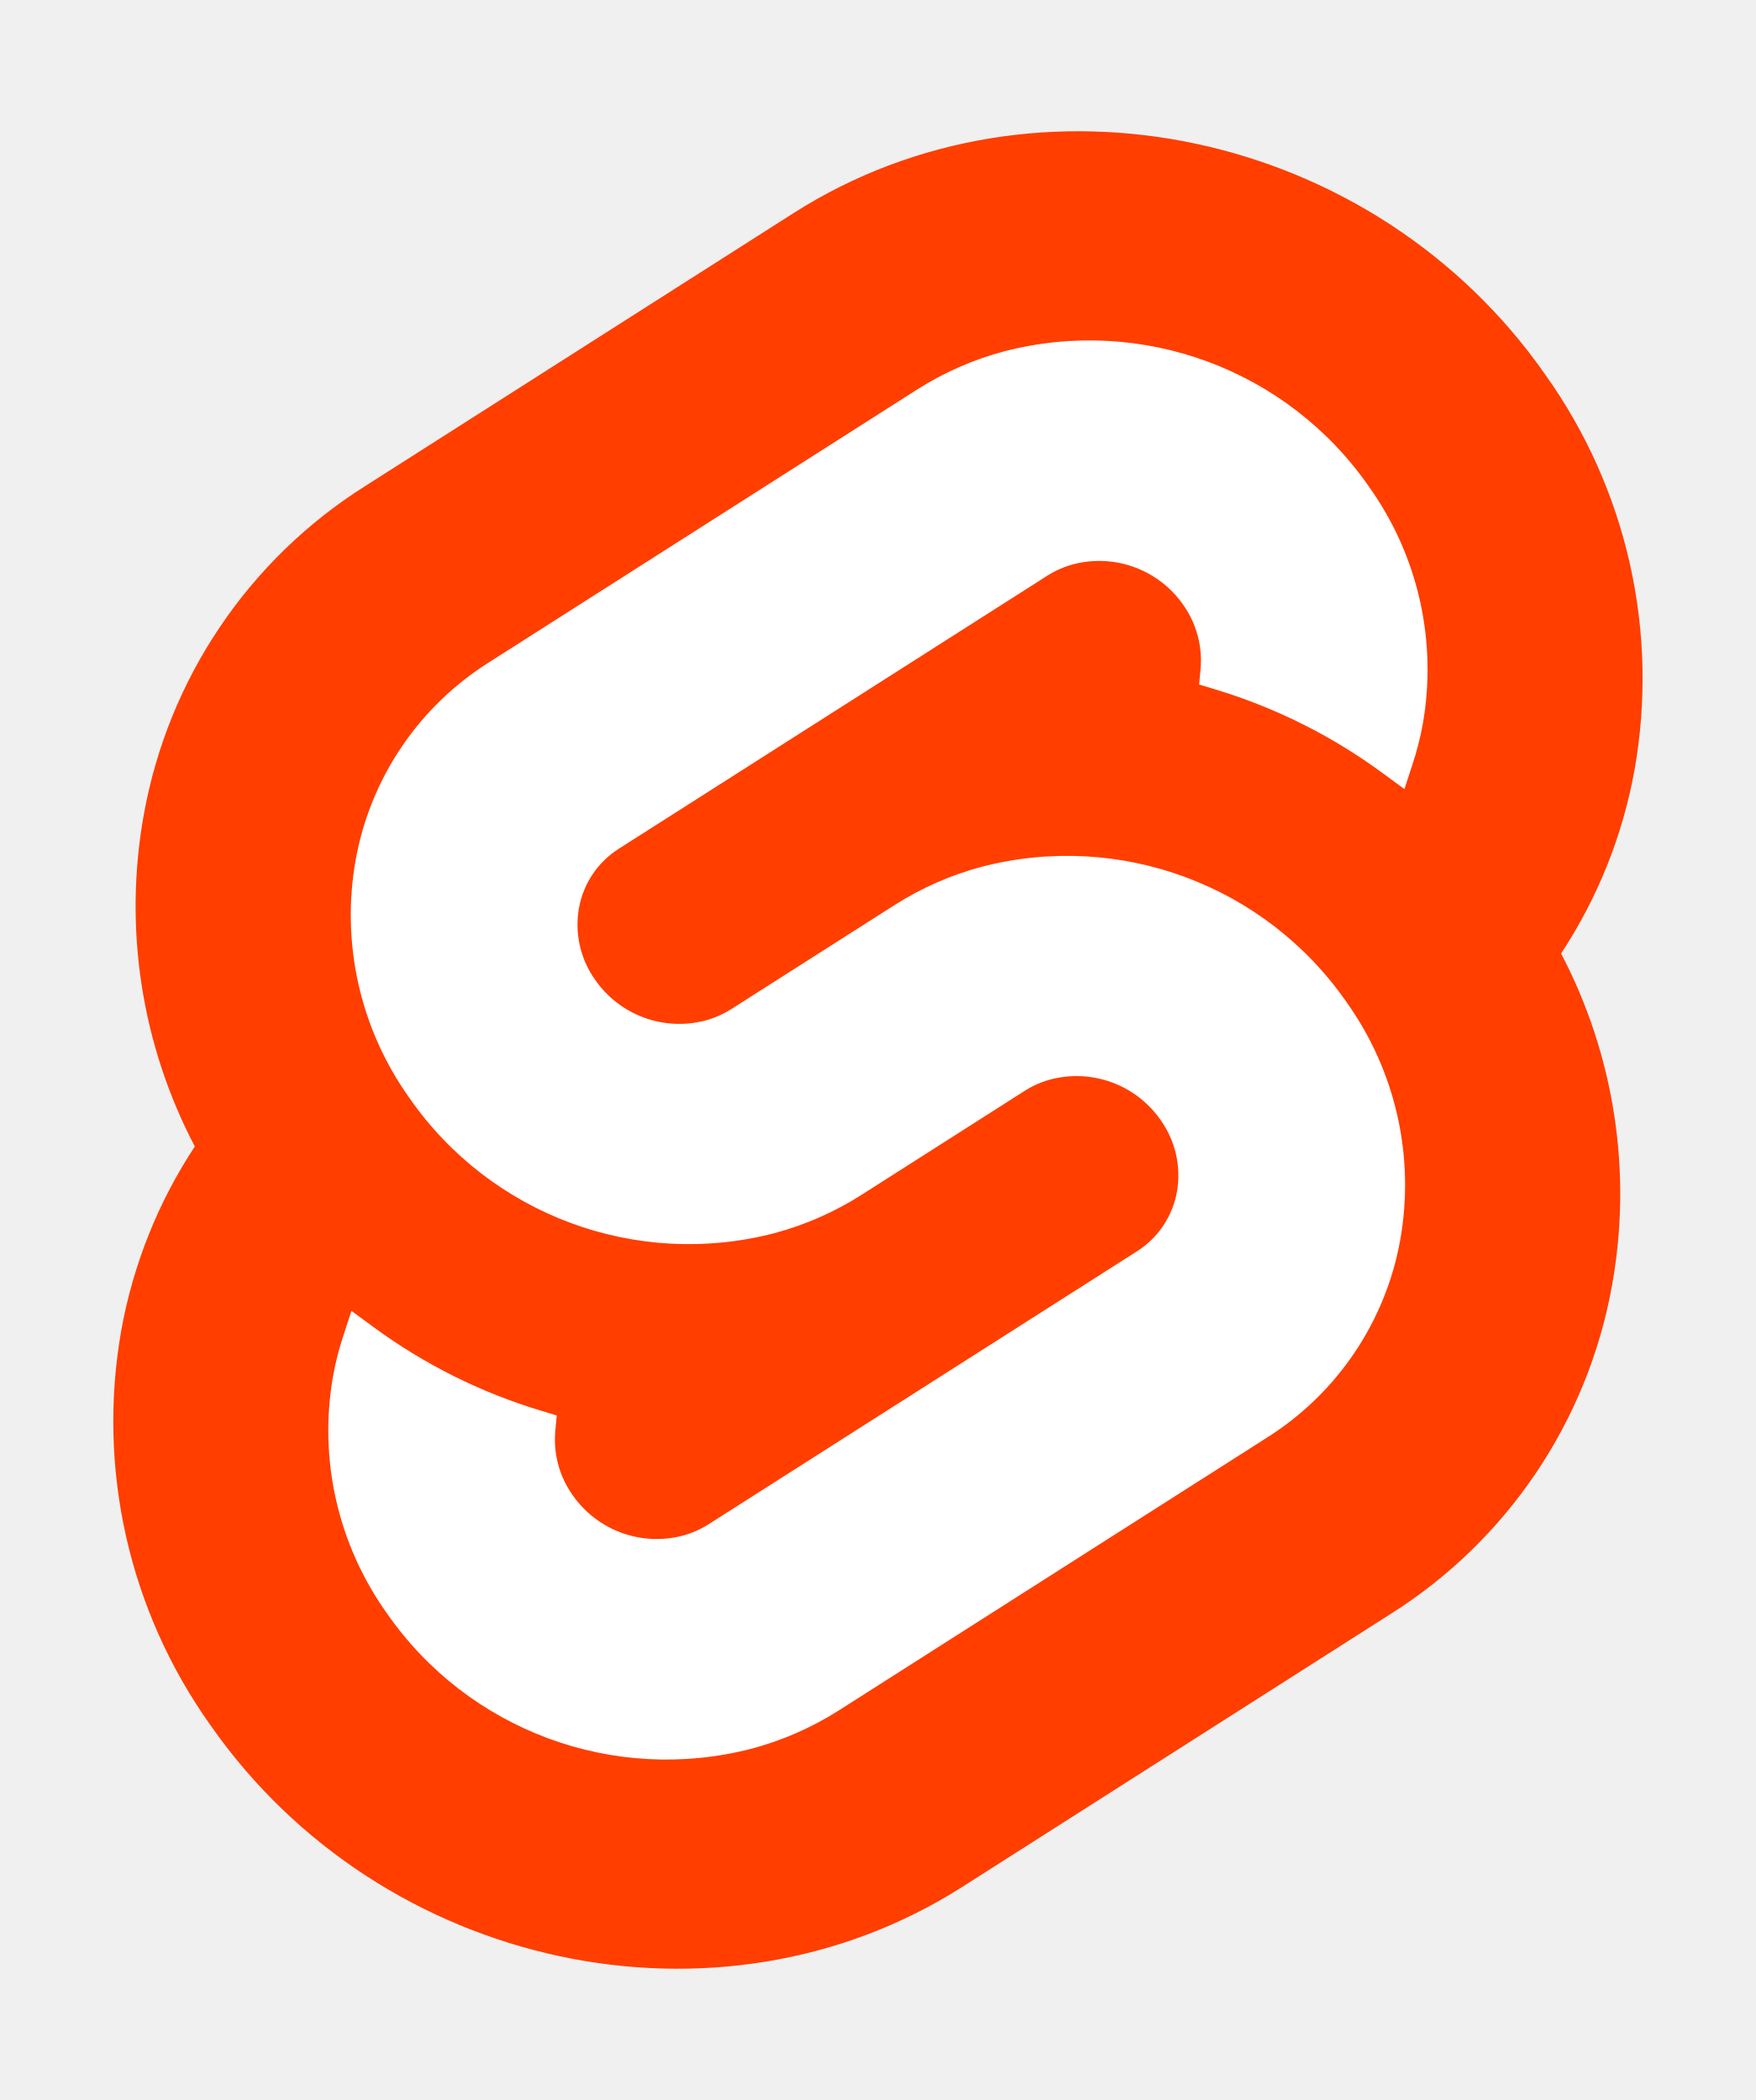
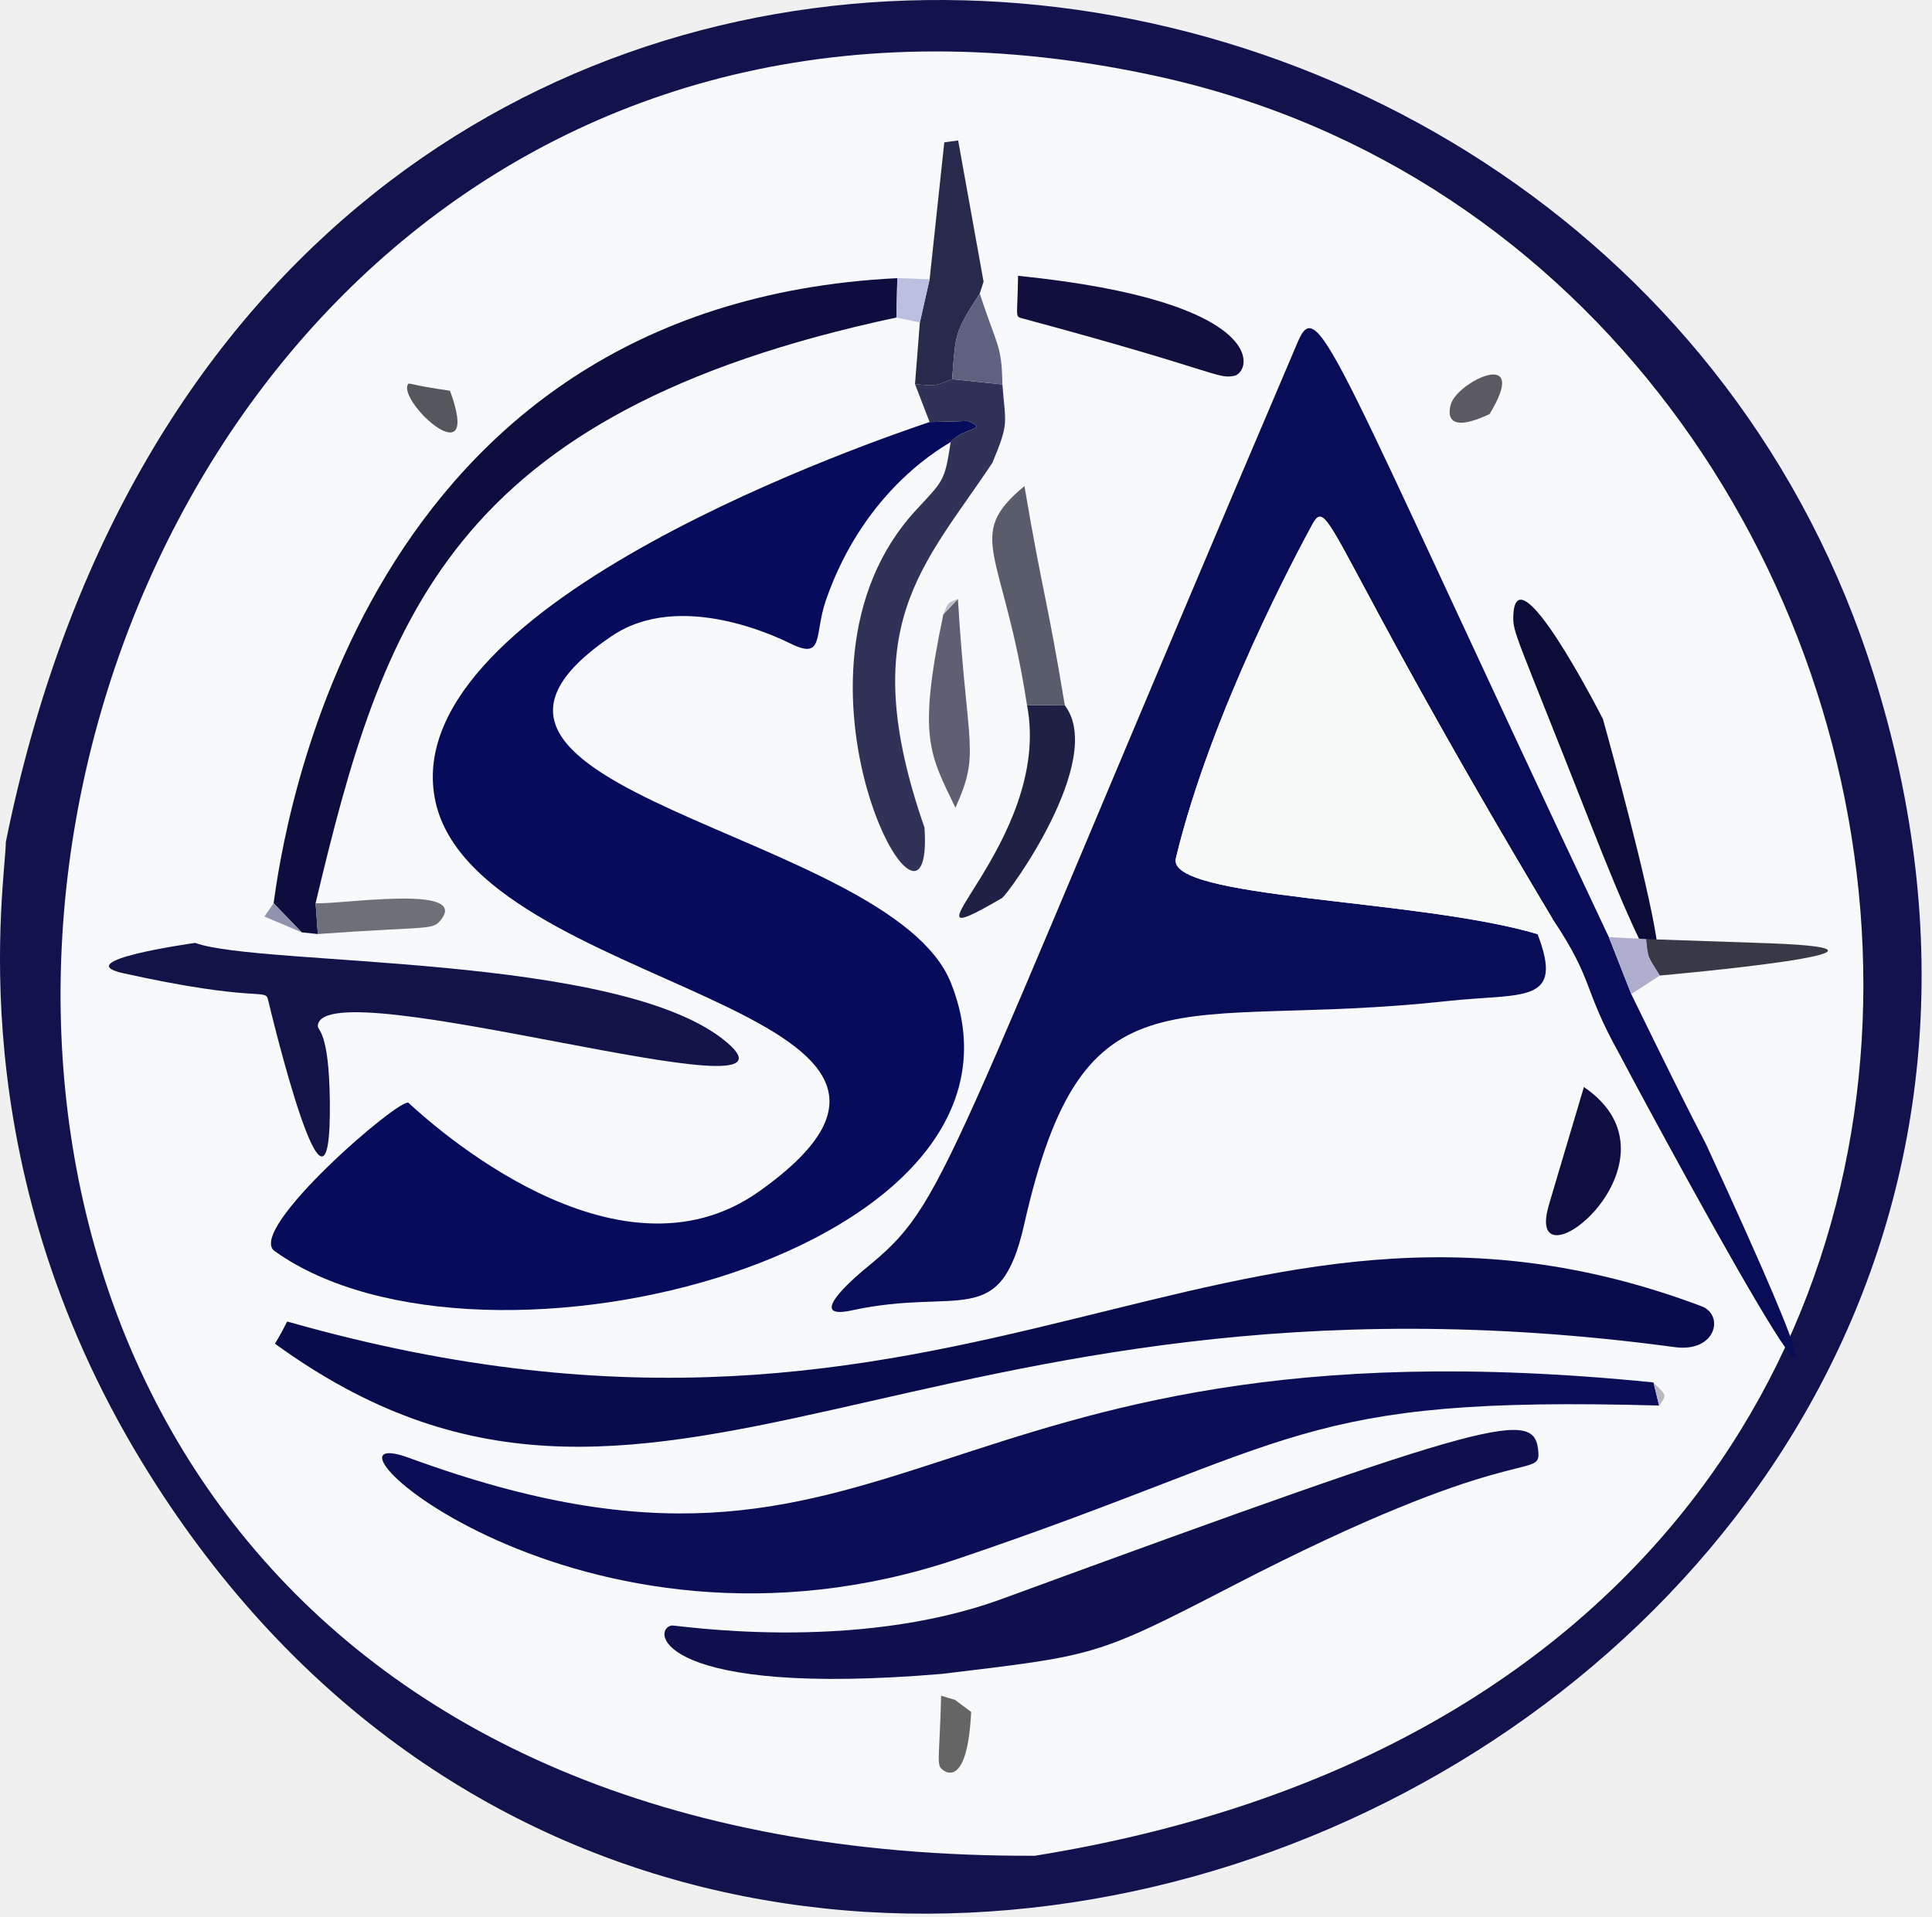
- <svg xmlns="http://www.w3.org/2000/svg" width="107" height="128" viewBox="0 0 107 128">
-   <path d="M94.157 22.819c-10.4-14.885-30.94-19.297-45.792-9.835L22.282 29.608A29.92 29.92 0 0 0 8.764 49.65a31.5 31.5 0 0 0 3.108 20.231 30 30 0 0 0-4.477 11.183 31.9 31.9 0 0 0 5.448 24.116c10.402 14.887 30.942 19.297 45.791 9.835l26.083-16.624A29.92 29.92 0 0 0 98.235 78.35a31.53 31.53 0 0 0-3.105-20.232 30 30 0 0 0 4.474-11.182 31.88 31.88 0 0 0-5.447-24.116" style="fill:#ff3e00" />
-   <path d="M45.817 106.582a20.72 20.72 0 0 1-22.237-8.243 19.17 19.17 0 0 1-3.277-14.503 18 18 0 0 1 .624-2.435l.49-1.498 1.337.981a33.6 33.6 0 0 0 10.203 5.098l.97.294-.09.968a5.85 5.85 0 0 0 1.052 3.878 6.24 6.24 0 0 0 6.695 2.485 5.8 5.8 0 0 0 1.603-.704L69.27 76.28a5.43 5.43 0 0 0 2.45-3.631 5.8 5.8 0 0 0-.987-4.371 6.24 6.24 0 0 0-6.698-2.487 5.7 5.7 0 0 0-1.6.704l-9.953 6.345a19 19 0 0 1-5.296 2.326 20.72 20.72 0 0 1-22.237-8.243 19.17 19.17 0 0 1-3.277-14.502 17.99 17.99 0 0 1 8.13-12.052l26.081-16.623a19 19 0 0 1 5.3-2.329 20.72 20.72 0 0 1 22.237 8.243 19.17 19.17 0 0 1 3.277 14.503 18 18 0 0 1-.624 2.435l-.49 1.498-1.337-.98a33.6 33.6 0 0 0-10.203-5.1l-.97-.294.09-.968a5.86 5.86 0 0 0-1.052-3.878 6.24 6.24 0 0 0-6.696-2.485 5.8 5.8 0 0 0-1.602.704L37.73 51.72a5.42 5.42 0 0 0-2.449 3.63 5.79 5.79 0 0 0 .986 4.372 6.24 6.24 0 0 0 6.698 2.486 5.8 5.8 0 0 0 1.602-.704l9.952-6.342a19 19 0 0 1 5.295-2.328 20.72 20.72 0 0 1 22.237 8.242 19.17 19.17 0 0 1 3.277 14.503 18 18 0 0 1-8.13 12.053l-26.081 16.622a19 19 0 0 1-5.3 2.328" style="fill:#fff" />
+ <svg xmlns="http://www.w3.org/2000/svg" width="100%" height="100%" viewBox="0 0 130 129" version="1.1" xml:space="preserve" style="fill-rule:evenodd;clip-rule:evenodd;stroke-linejoin:round;stroke-miterlimit:2;">
+   <g transform="matrix(1.025926,0,0,1.025926,-5.803874,-3.317733)">
+     <path d="M6.041,58.46C21.414,-17.402 110.726,-9.274 128.55,47.484C150.353,116.916 52.829,161.184 14.997,99.194C2.852,79.293 6.028,61.082 6.041,58.46Z" style="fill:rgb(12,13,72);fill-opacity:0.97;" />
+     <path d="M73.54,124.967C-24.518,125.395 -0.053,-9.629 81.559,8.237C138.5,20.701 150.756,112.505 73.54,124.967Z" style="fill:rgb(247,249,250);" />
+     <path d="M66.627,30.918C69.203,30.883 69.013,30.804 69.203,30.883C70.532,31.434 68.883,31.243 68.009,32.228C67.808,32.404 62.409,35.138 59.825,42.613C59.041,44.882 59.737,46.541 57.523,45.459C56.678,45.046 50.275,41.918 45.782,44.958C30.804,55.09 64.034,57.725 68.02,67.697C75.05,85.283 37.347,95.076 23.668,85.303C21.747,83.931 31.971,75.141 32.452,75.581C33.849,76.863 46.05,88.053 55.434,81.397C72.646,69.188 36.455,68.377 34.163,55.537C31.868,42.677 63.539,31.962 66.627,30.918Z" style="fill:rgb(6,12,91);" />
+     <path d="M107.48,63.501C92.55,38.535 92.853,35.56 91.702,37.689C90.804,39.35 85.102,49.896 82.779,59.534C82.133,62.216 98.569,62.163 106.5,64.508C108.291,69.157 105.545,68.359 100.547,68.905C82.7,70.854 76.77,66.084 72.826,83.572C71.252,90.555 68.581,87.652 61.529,89.192C58.168,89.926 62.252,86.584 62.431,86.437C67.817,82.03 67.022,81.347 90.778,25.657C92.161,22.415 93.086,26.384 111.178,64.711C111.668,65.957 112.158,67.203 112.648,68.449C117.166,77.702 117.248,77.638 117.623,78.449C133.439,112.727 112.149,72.961 111.858,72.356C109.406,67.948 110.265,67.669 107.48,63.501Z" style="fill:rgb(9,13,87);" />
+     <path d="M114.103,93.92C114.226,94.425 114.35,94.929 114.474,95.434C90.601,94.775 91.086,97.844 68.494,105.483C43.584,113.906 24.719,96.021 32.493,98.87C65.168,110.849 65.767,89.039 114.103,93.92Z" style="fill:rgb(11,14,87);" />
+     <path d="M23.693,91.378C24.552,89.938 24.423,89.901 24.552,89.938C69.493,102.727 85.763,77.085 117.252,88.919C118.767,89.488 118.224,91.97 115.499,91.603C65.53,84.868 48.537,109.423 23.693,91.378Z" style="fill:rgb(9,12,76);" />
+     <path d="M107.48,63.501L106.5,64.508C98.569,62.163 82.133,62.216 82.779,59.534C85.102,49.896 90.804,39.35 91.702,37.689C92.853,35.56 92.55,38.535 107.48,63.501Z" style="fill:rgb(248,250,250);" />
+     <path d="M67.447,113.037C48.989,114.597 48.294,110.165 49.703,109.862C49.927,109.813 61.57,111.711 71.366,108.122C104.27,96.066 106.352,95.618 106.556,98.528C106.678,100.283 104.789,97.787 86.401,107.313C77.44,111.956 77.421,111.827 67.447,113.037Z" style="fill:rgb(15,17,78);" />
+     <path d="M64.51,21.48L64.449,24.063C35.063,30.329 30.775,43.94 26.357,62.48C26.405,63.155 26.454,63.83 26.502,64.505L25.447,64.395C24.832,63.757 24.216,63.12 23.601,62.483C24.243,57.894 29.1,23.231 64.51,21.48Z" style="fill:rgb(14,14,62);" />
+     <path d="M18.459,65.086C22.702,66.65 46.473,65.733 53.354,71.632C59.438,76.848 26.897,66.725 26.504,70.499C26.462,70.901 27.235,70.72 27.29,75.486C27.413,86.308 23.379,69.409 23.234,68.8C23.055,68.051 22.578,69.029 13.759,67.08C10.114,66.274 18.055,65.144 18.459,65.086Z" style="fill:rgb(18,19,72);" />
+     <path d="M65.67,28.43C67.062,28.57 66.926,28.556 68.106,28.107C69.204,28.223 70.303,28.338 71.401,28.454C71.609,31.087 71.849,30.944 70.747,33.59C66.22,40.402 61.688,44.28 66.293,57.527C66.973,67.867 55.794,47.493 65.71,36.725C67.527,34.751 67.619,34.847 68.009,32.228C68.883,31.243 70.532,31.434 69.203,30.883C69.013,30.804 69.203,30.883 66.627,30.918L65.67,28.43Z" style="fill:rgb(49,50,88);" />
+     <path d="M110.787,50.395C110.935,50.924 119.42,81.336 109.954,57.216C105.054,44.73 104.866,44.761 104.913,43.601C105.086,39.321 110.458,49.756 110.787,50.395Z" style="fill:rgb(11,12,56);" />
+     <path d="M72.429,21.326C89.057,23.014 87.802,27.684 86.573,27.897C85.433,28.093 85.563,27.579 72.624,24.096C72.225,23.988 72.396,23.927 72.429,21.326Z" style="fill:rgb(16,15,62);" />
+     <path d="M67.591,12.571L68.5,12.449C69.056,15.537 69.611,18.624 70.167,21.712L69.917,22.485C68.284,25.043 68.34,24.996 68.106,28.107C66.926,28.556 67.062,28.57 65.67,28.43C65.776,27.083 65.882,25.737 65.988,24.39C66.202,23.444 66.415,22.498 66.629,21.552L67.591,12.571Z" style="fill:rgb(39,42,75);" />
+     <path d="M73.014,49.482C73.842,49.489 74.67,49.497 75.497,49.505C78.214,53.069 71.767,61.916 71.372,62.146C63.553,66.701 74.769,58.485 73.014,49.482Z" style="fill:rgb(30,33,68);" />
+     <path d="M72.848,35.121C74.086,42.408 74.272,42.125 75.497,49.505C74.67,49.497 73.842,49.489 73.014,49.482C71.466,39.327 68.86,38.422 72.848,35.121Z" style="fill:rgb(89,92,106);" />
+     <path d="M109.542,74.541C116.658,79.381 105.677,88.044 107.201,82.439C107.373,81.803 107.374,81.854 109.542,74.541Z" style="fill:rgb(15,14,64);" />
+     <path d="M68.485,42.524C69.08,52.445 69.974,52.541 68.322,56.221C66.635,52.69 65.824,51.664 67.527,43.539L68.485,42.524Z" style="fill:rgb(94,95,115);" />
+     <path d="M113.631,64.835C121.153,65.093 121.105,65.089 121.755,65.113C133.214,65.546 115.116,67.174 114.515,67.228C113.801,66.042 113.764,66.258 113.631,64.835Z" style="fill:rgb(55,57,70);" />
+     <path d="M26.357,62.48C27.779,62.603 36.448,61.202 34.584,63.562C34.017,64.28 33.991,63.968 26.502,64.505C26.454,63.83 26.405,63.155 26.357,62.48Z" style="fill:rgb(109,112,120);" />
+     <path d="M69.917,22.485C71.035,25.951 71.362,25.804 71.401,28.454C70.303,28.338 69.204,28.223 68.106,28.107C68.34,24.996 68.284,25.043 69.917,22.485Z" style="fill:rgb(94,98,126);" />
+     <path d="M67.383,114.472L68.297,114.745L69.353,115.535C69.129,120.136 67.866,119.58 67.581,119.396C67.019,119.034 67.269,118.958 67.383,114.472Z" style="fill:rgb(101,101,101);" />
+     <path d="M103.355,30.396C100.037,31.959 100.779,29.816 100.862,29.624C101.508,28.14 105.99,26.061 103.355,30.396Z" style="fill:rgb(91,89,98);" />
+     <path d="M35.169,28.864C37.292,34.627 31.842,29.699 32.396,28.479C32.488,28.275 32.396,28.479 35.169,28.864Z" style="fill:rgb(85,87,92);" />
+     <path d="M111.178,64.711C111.996,64.752 112.813,64.793 113.631,64.835C113.764,66.258 113.801,66.042 114.515,67.228L112.648,68.449C112.158,67.203 111.668,65.957 111.178,64.711Z" style="fill:rgb(175,174,204);" />
+     <path d="M64.51,21.48C65.216,21.504 65.923,21.528 66.629,21.552C66.415,22.498 66.202,23.444 65.988,24.39L64.449,24.063L64.51,21.48Z" style="fill:rgb(188,192,224);" />
+     <path d="M23.601,62.483C24.216,63.12 24.832,63.757 25.447,64.395C24.632,64.049 23.816,63.703 23.001,63.358L23.601,62.483Z" style="fill:rgb(143,147,175);" />
+     <path d="M114.103,93.92C114.825,94.706 115.091,94.654 114.474,95.434C114.35,94.929 114.226,94.425 114.103,93.92Z" style="fill:rgb(184,183,188);" />
+     <path d="M68.485,42.524L67.527,43.539C67.872,42.713 67.757,42.802 68.485,42.524Z" style="fill:rgb(186,191,201);" />
+   </g>
</svg>
